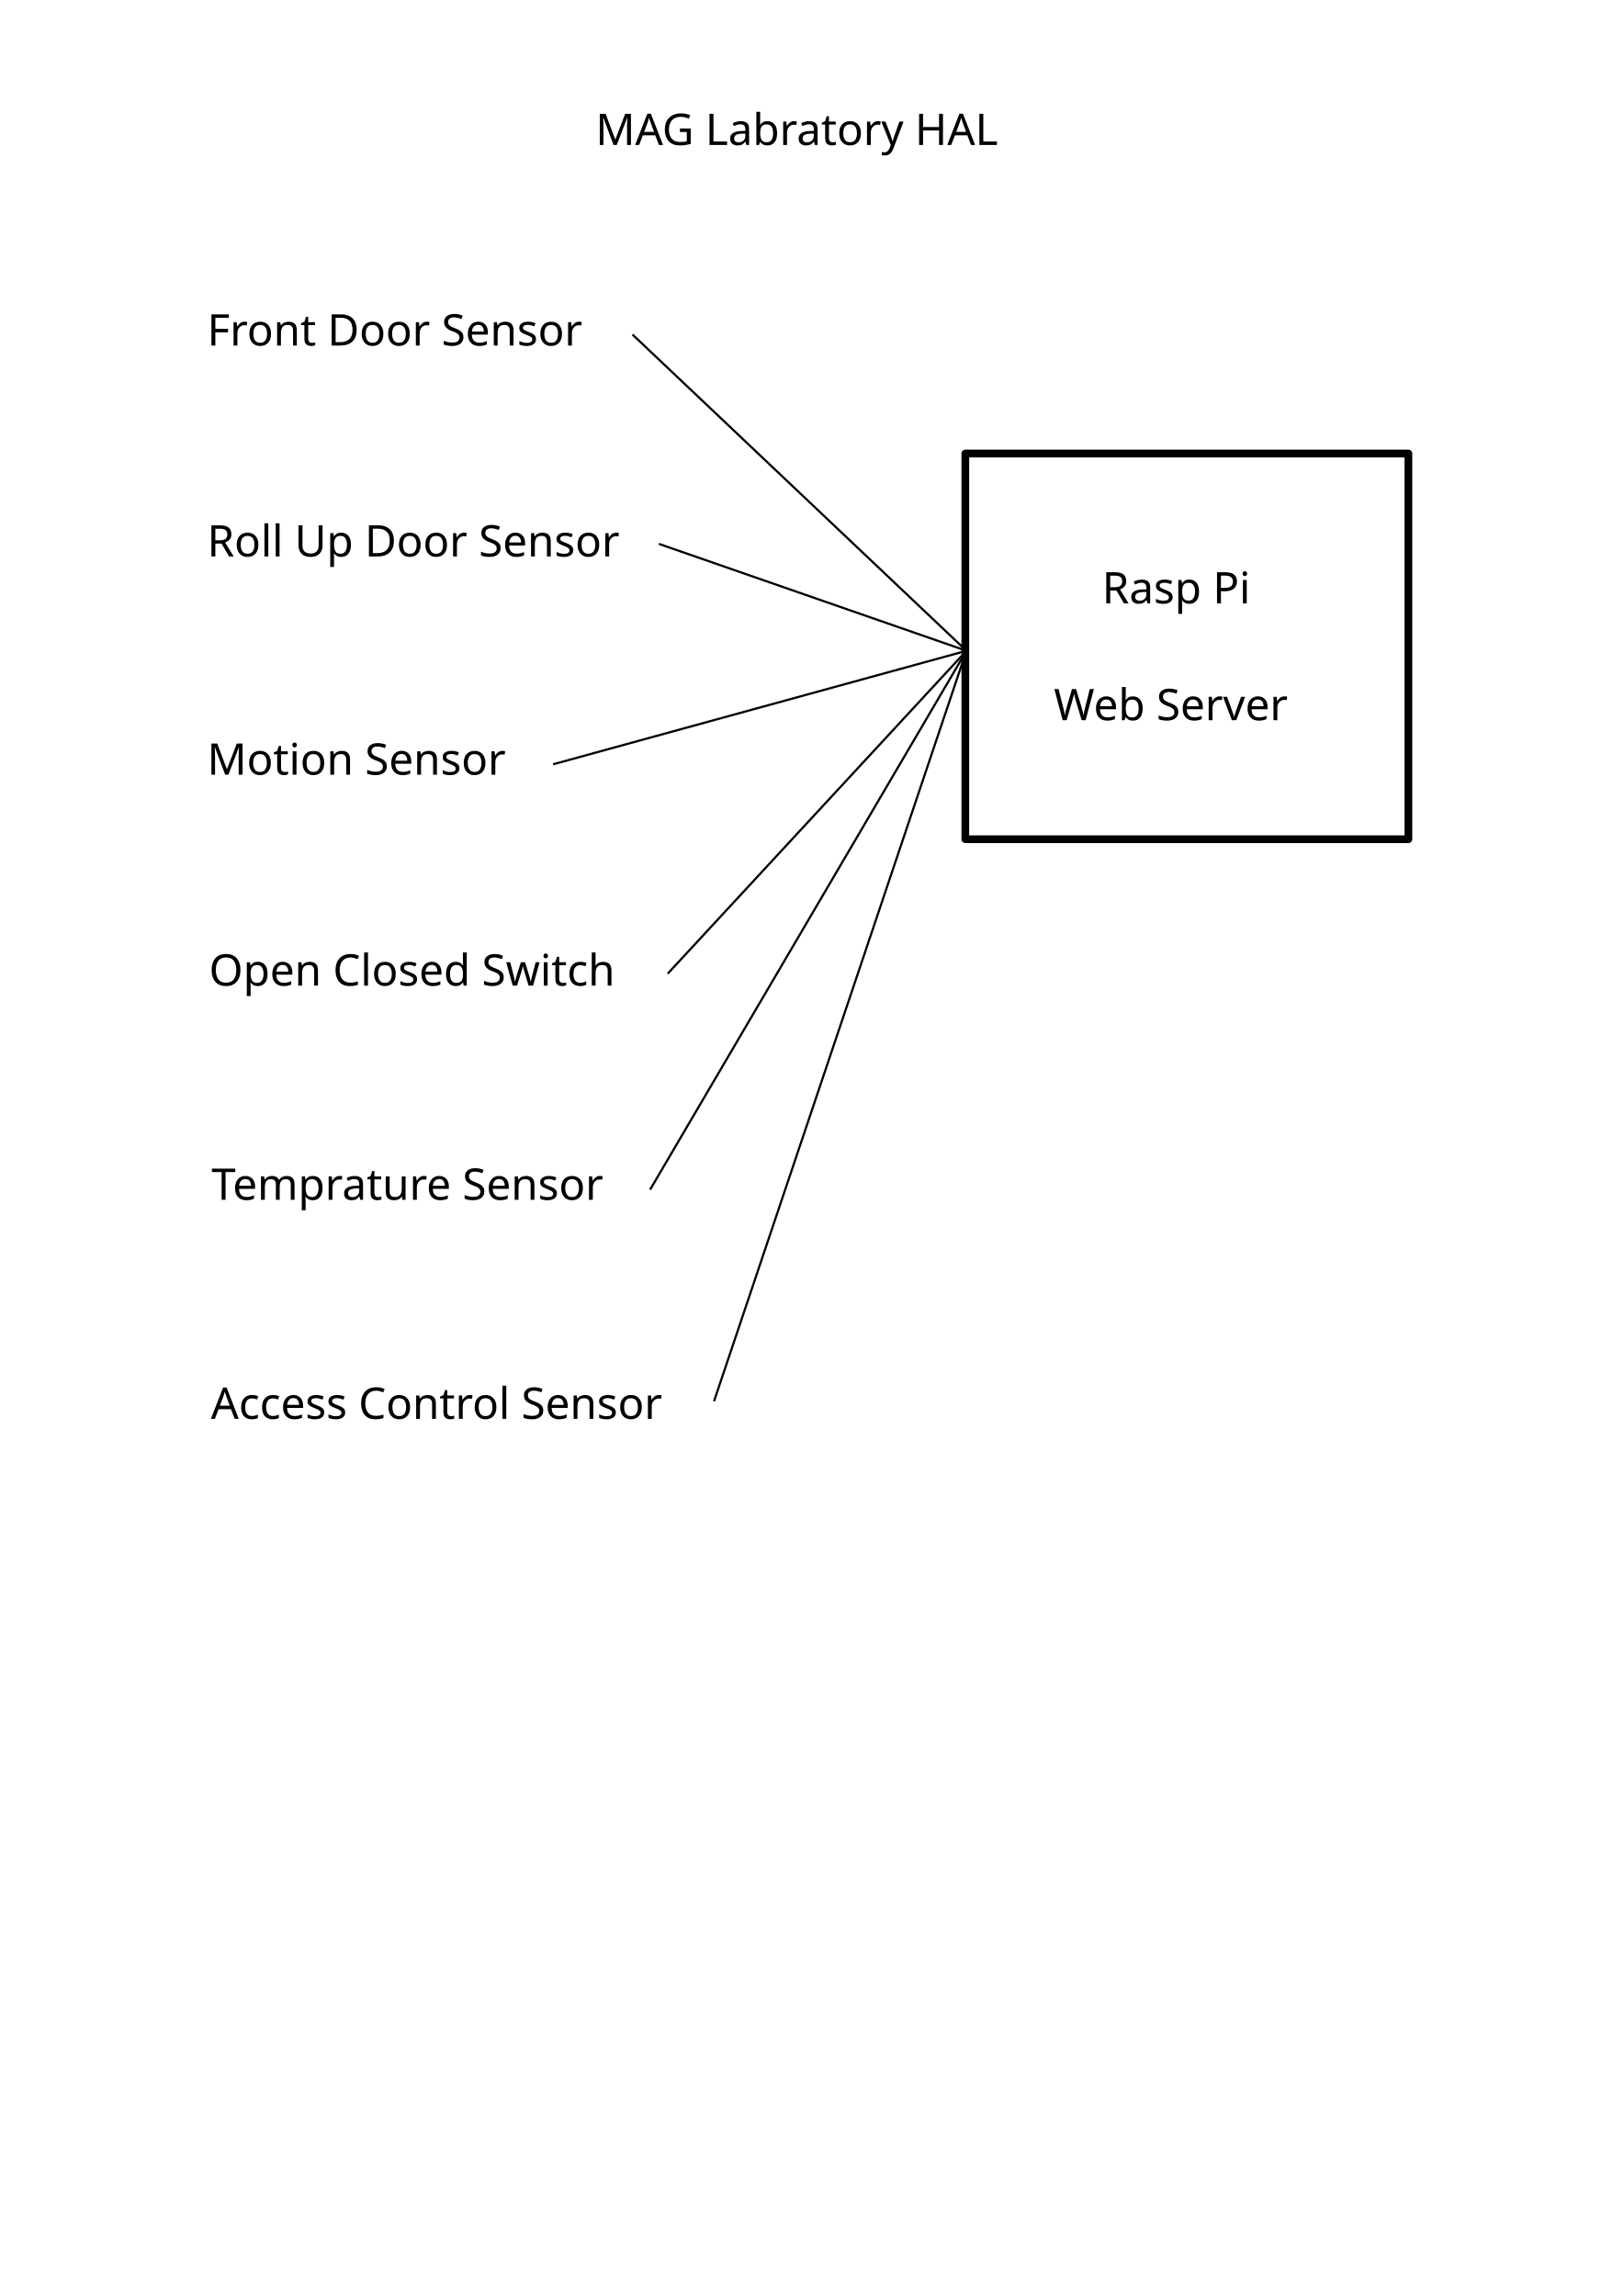
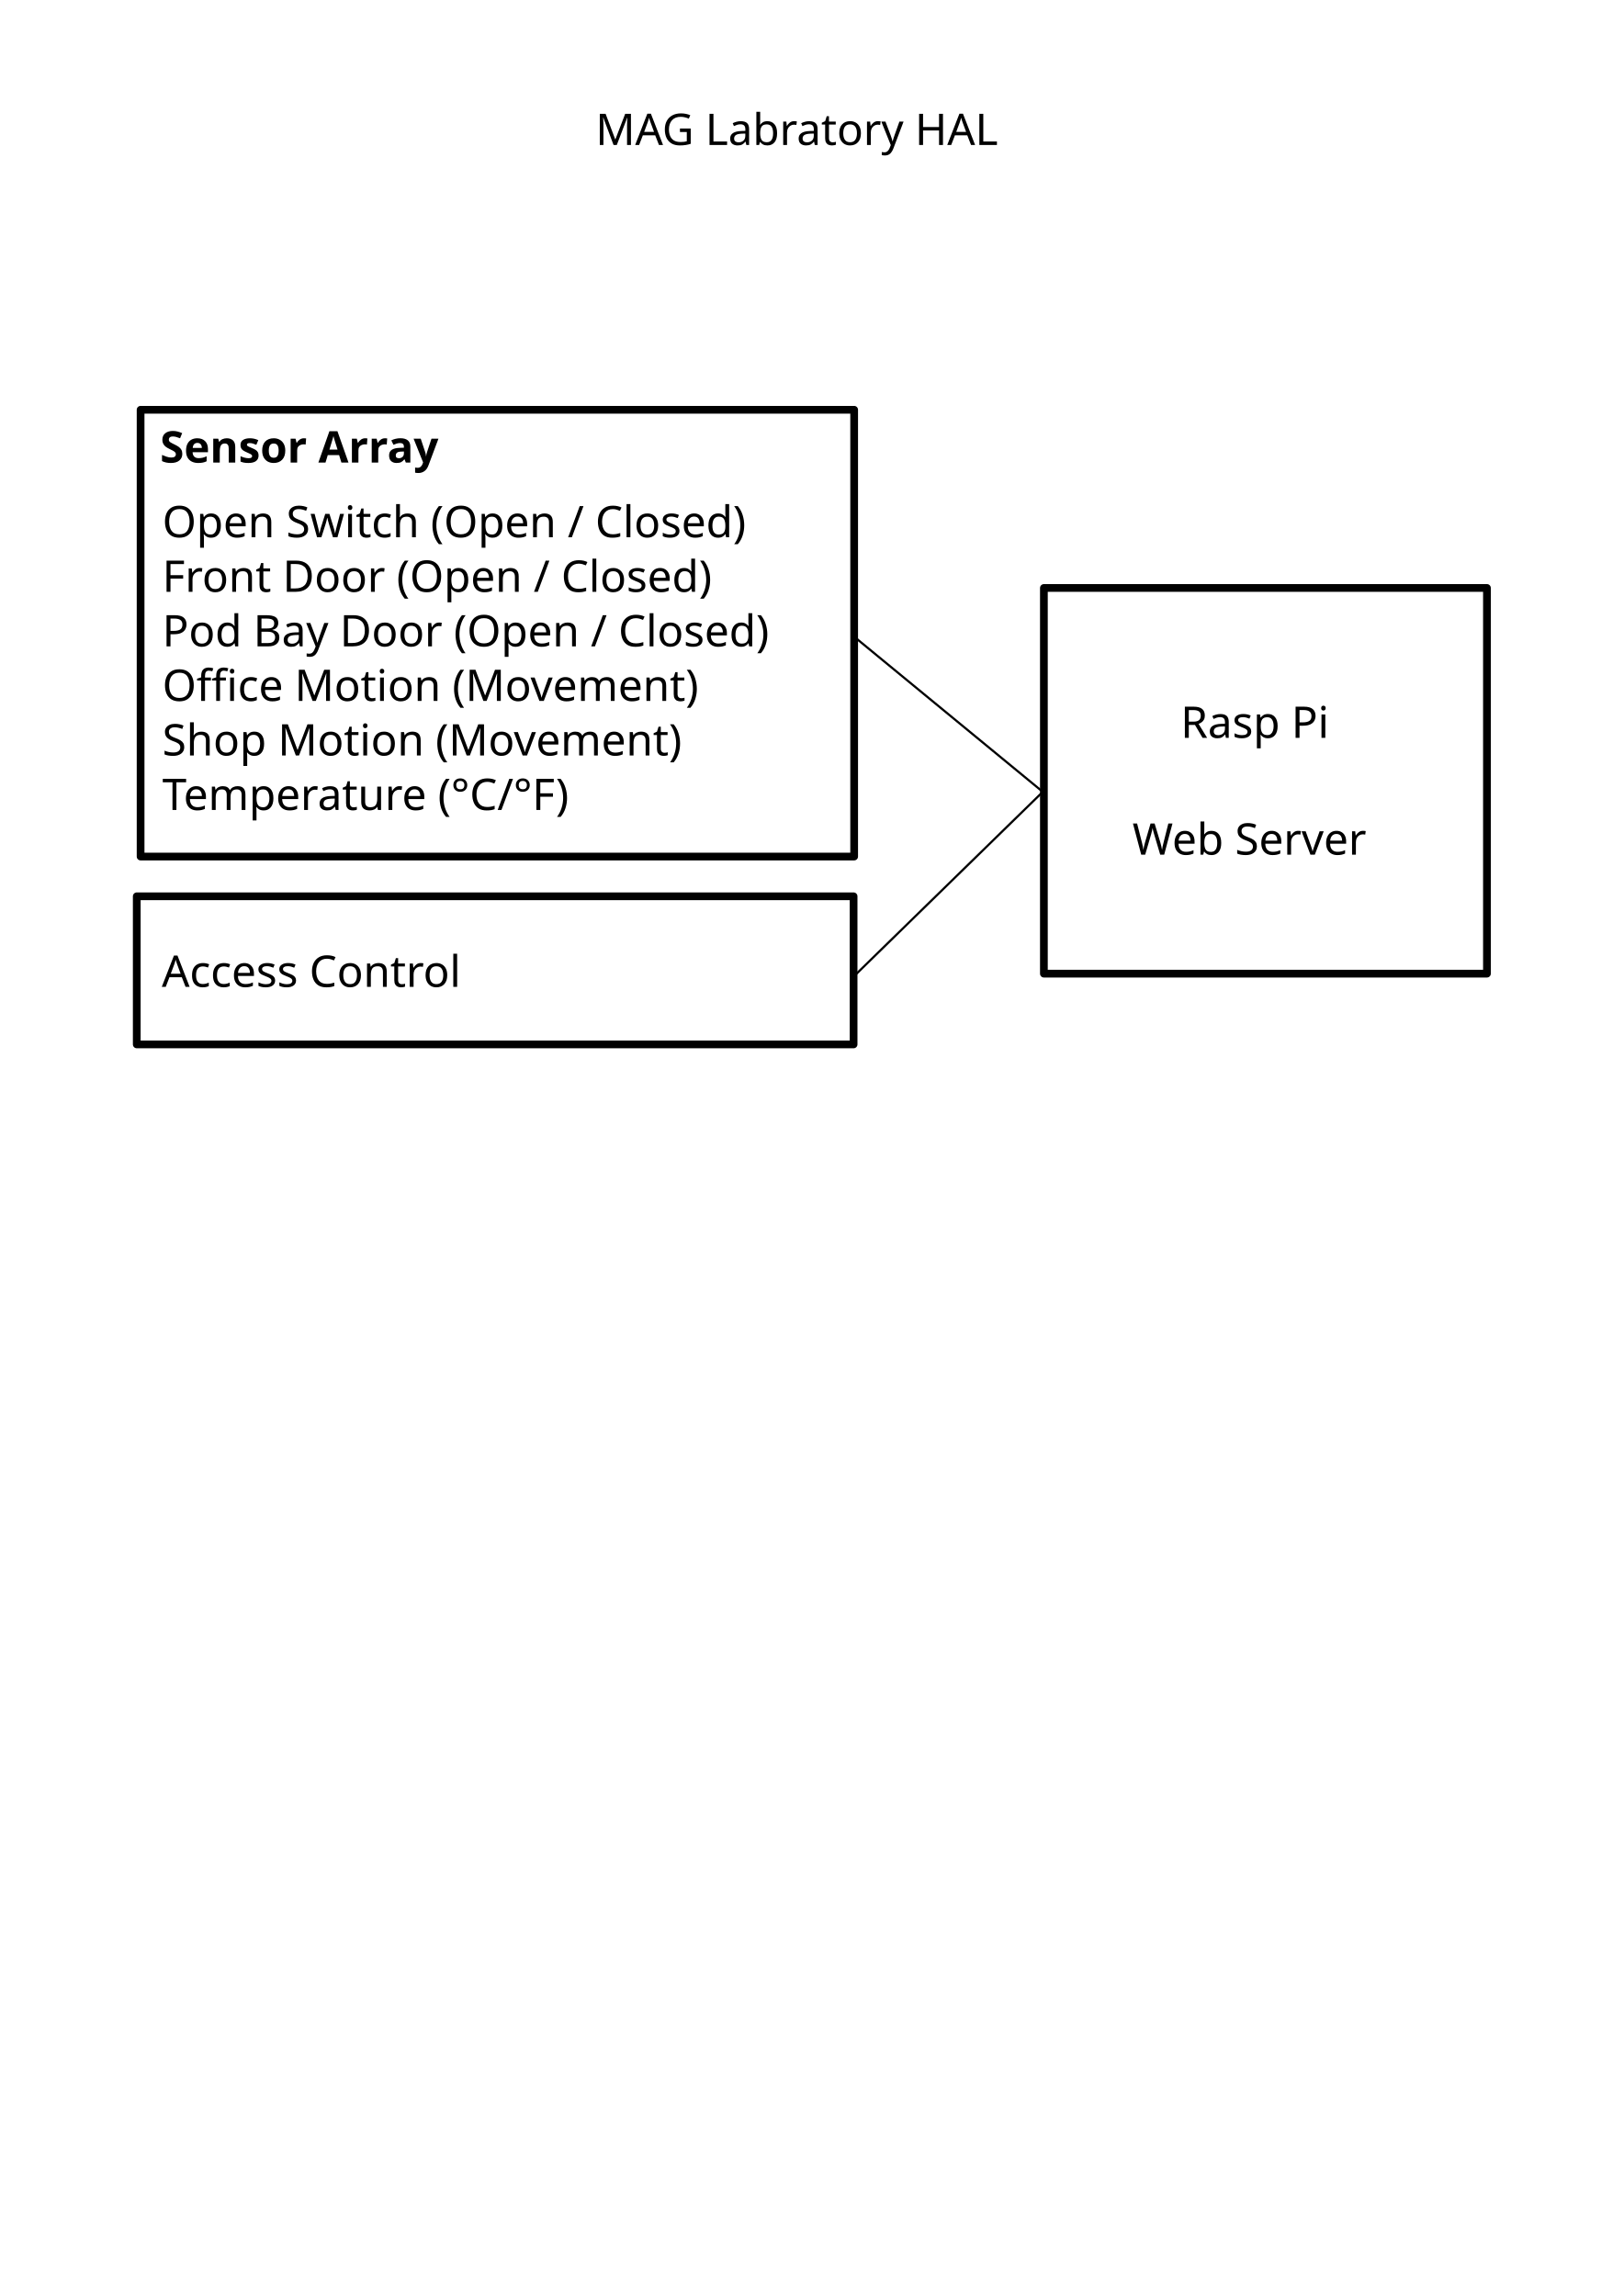
- <svg xmlns="http://www.w3.org/2000/svg" width="210mm" height="297mm" viewBox="0 0 744.094 1052.362" id="svg2" version="1.1">
-   <defs id="defs4" />
+ <svg xmlns="http://www.w3.org/2000/svg" xmlns:ns1="http://www.openswatchbook.org/uri/2009/osb" width="210mm" height="297mm" viewBox="0 0 744.094 1052.362" id="svg2" version="1.1">
+   <defs id="defs4">
+     <linearGradient id="linearGradient5709" ns1:paint="solid">
+       <stop style="stop-color:#000000;stop-opacity:1;" offset="0" id="stop5711" />
+     </linearGradient>
+     <linearGradient id="linearGradient4268" ns1:paint="solid">
+       <stop style="stop-color:#000000;stop-opacity:1;" offset="0" id="stop4270" />
+     </linearGradient>
+   </defs>
  <g id="layer1">
    <text xml:space="preserve" style="font-style:normal;font-weight:normal;font-size:20px;line-height:125%;font-family:sans-serif;letter-spacing:0px;word-spacing:0px;fill:#000000;fill-opacity:1;stroke:none;stroke-width:1px;stroke-linecap:butt;stroke-linejoin:miter;stroke-opacity:1" x="272.936" y="66.453" id="text4192">
      <tspan id="tspan4194" x="272.936" y="66.453">MAG Labratory HAL</tspan>
    </text>
-     <text xml:space="preserve" style="font-style:normal;font-weight:normal;font-size:20px;line-height:125%;font-family:sans-serif;letter-spacing:0px;word-spacing:0px;fill:#000000;fill-opacity:1;stroke:none;stroke-width:1px;stroke-linecap:butt;stroke-linejoin:miter;stroke-opacity:1" x="94.952" y="158.377" id="text4138">
-       <tspan x="94.952" y="158.377" id="tspan4142">Front Door Sensor</tspan>
-     </text>
-     <text xml:space="preserve" style="font-style:normal;font-weight:normal;font-size:20px;line-height:125%;font-family:sans-serif;letter-spacing:0px;word-spacing:0px;fill:#000000;fill-opacity:1;stroke:none;stroke-width:1px;stroke-linecap:butt;stroke-linejoin:miter;stroke-opacity:1" x="94.952" y="255.062" id="text4146">
-       <tspan id="tspan4148" x="94.952" y="255.062">Roll Up Door Sensor</tspan>
-     </text>
-     <text xml:space="preserve" style="font-style:normal;font-weight:normal;font-size:20px;line-height:125%;font-family:sans-serif;letter-spacing:0px;word-spacing:0px;fill:#000000;fill-opacity:1;stroke:none;stroke-width:1px;stroke-linecap:butt;stroke-linejoin:miter;stroke-opacity:1" x="94.952" y="355.077" id="text4150">
-       <tspan id="tspan4152" x="94.952" y="355.077">Motion Sensor</tspan>
-     </text>
-     <text xml:space="preserve" style="font-style:normal;font-weight:normal;font-size:20px;line-height:125%;font-family:sans-serif;letter-spacing:0px;word-spacing:0px;fill:#000000;fill-opacity:1;stroke:none;stroke-width:1px;stroke-linecap:butt;stroke-linejoin:miter;stroke-opacity:1" x="95.782" y="451.762" id="text4154">
-       <tspan id="tspan4156" x="95.782" y="451.762">Open Closed Switch</tspan>
-     </text>
-     <text xml:space="preserve" style="font-style:normal;font-weight:normal;font-size:20px;line-height:125%;font-family:sans-serif;letter-spacing:0px;word-spacing:0px;fill:#000000;fill-opacity:1;stroke:none;stroke-width:1px;stroke-linecap:butt;stroke-linejoin:miter;stroke-opacity:1" x="96.905" y="549.916" id="text4158">
-       <tspan id="tspan4160" x="96.905" y="549.916">Temprature Sensor</tspan>
-     </text>
-     <text xml:space="preserve" style="font-style:normal;font-weight:normal;font-size:20px;line-height:125%;font-family:sans-serif;letter-spacing:0px;word-spacing:0px;fill:#000000;fill-opacity:1;stroke:none;stroke-width:1px;stroke-linecap:butt;stroke-linejoin:miter;stroke-opacity:1" x="482.963" y="330.103" id="text4162">
-       <tspan id="tspan4164" x="482.963" y="330.103">Web Server</tspan>
-     </text>
-     <text xml:space="preserve" style="font-style:normal;font-weight:normal;font-size:20px;line-height:125%;font-family:sans-serif;letter-spacing:0px;word-spacing:0px;fill:#000000;fill-opacity:1;stroke:none;stroke-width:1px;stroke-linecap:butt;stroke-linejoin:miter;stroke-opacity:1" x="96.651" y="650.322" id="text4188">
-       <tspan id="tspan4190" x="96.651" y="650.322">Access Control Sensor</tspan>
-     </text>
-     <text xml:space="preserve" style="font-style:normal;font-weight:normal;font-size:20px;line-height:125%;font-family:sans-serif;letter-spacing:0px;word-spacing:0px;fill:#000000;fill-opacity:1;stroke:none;stroke-width:1px;stroke-linecap:butt;stroke-linejoin:miter;stroke-opacity:1" x="505.047" y="276.565" id="text4196">
-       <tspan id="tspan4198" x="505.047" y="276.565">Rasp Pi</tspan>
-     </text>
-     <rect style="fill:none;fill-opacity:1;fill-rule:evenodd;stroke:#000000;stroke-width:3.543;stroke-linecap:butt;stroke-linejoin:round;stroke-miterlimit:4;stroke-dasharray:none;stroke-dashoffset:0;stroke-opacity:1" id="rect4200" width="203.041" height="176.777" x="442.377" y="207.875" />
-     <path style="fill:none;fill-rule:evenodd;stroke:#000000;stroke-width:1px;stroke-linecap:butt;stroke-linejoin:miter;stroke-opacity:1" d="M 289.844,153.326 442.882,298.283" id="path4202" />
-     <path style="fill:none;fill-rule:evenodd;stroke:#000000;stroke-width:1px;stroke-linecap:butt;stroke-linejoin:miter;stroke-opacity:1" d="m 301.966,249.291 140.916,48.992" id="path4204" />
-     <path style="fill:none;fill-rule:evenodd;stroke:#000000;stroke-width:1px;stroke-linecap:butt;stroke-linejoin:miter;stroke-opacity:1" d="m 253.479,350.306 189.404,-52.023" id="path4206" />
-     <path style="fill:none;fill-rule:evenodd;stroke:#000000;stroke-width:1px;stroke-linecap:butt;stroke-linejoin:miter;stroke-opacity:1" d="M 306.007,446.271 442.882,298.283" id="path4208" />
-     <path style="fill:none;fill-rule:evenodd;stroke:#000000;stroke-width:1px;stroke-linecap:butt;stroke-linejoin:miter;stroke-opacity:1" d="M 297.925,545.266 442.882,298.283" id="path4210" />
-     <path style="fill:none;fill-rule:evenodd;stroke:#000000;stroke-width:1px;stroke-linecap:butt;stroke-linejoin:miter;stroke-opacity:1" d="M 327.22,642.24 442.882,298.283" id="path4212" />
+     <g id="g5745" transform="translate(19.84191,0)">
+       <text id="text4162" y="391.722" x="499.125" style="font-style:normal;font-weight:normal;font-size:20px;line-height:125%;font-family:sans-serif;letter-spacing:0px;word-spacing:0px;fill:#000000;fill-opacity:1;stroke:none;stroke-width:1px;stroke-linecap:butt;stroke-linejoin:miter;stroke-opacity:1" xml:space="preserve">
+         <tspan y="391.722" x="499.125" id="tspan4164">Web Server</tspan>
+       </text>
+       <text id="text4188" y="452.332" x="54.294" style="font-style:normal;font-weight:normal;font-size:20px;line-height:125%;font-family:sans-serif;letter-spacing:0px;word-spacing:0px;fill:#000000;fill-opacity:1;stroke:none;stroke-width:1px;stroke-linecap:butt;stroke-linejoin:miter;stroke-opacity:1" xml:space="preserve">
+         <tspan y="452.332" x="54.294" id="tspan4190">Access Control</tspan>
+       </text>
+       <text id="text4196" y="338.184" x="521.21" style="font-style:normal;font-weight:normal;font-size:20px;line-height:125%;font-family:sans-serif;letter-spacing:0px;word-spacing:0px;fill:#000000;fill-opacity:1;stroke:none;stroke-width:1px;stroke-linecap:butt;stroke-linejoin:miter;stroke-opacity:1" xml:space="preserve">
+         <tspan y="338.184" x="521.21" id="tspan4198">Rasp Pi</tspan>
+       </text>
+       <rect y="269.494" x="458.54" height="176.777" width="203.041" id="rect4200" style="fill:none;fill-opacity:1;fill-rule:evenodd;stroke:#000000;stroke-width:3.543;stroke-linecap:butt;stroke-linejoin:round;stroke-miterlimit:4;stroke-dasharray:none;stroke-dashoffset:0;stroke-opacity:1" />
+       <path id="path4212" d="m 371.666,447.281 86.368,-84.348 -85.358,-70.206" style="fill:none;fill-rule:evenodd;stroke:#000000;stroke-width:1px;stroke-linecap:butt;stroke-linejoin:miter;stroke-opacity:1" />
+       <text id="text4159" y="246.26" x="54.548" style="font-style:normal;font-weight:normal;font-size:20px;line-height:125%;font-family:sans-serif;letter-spacing:0px;word-spacing:0px;fill:#000000;fill-opacity:1;stroke:none;stroke-width:1px;stroke-linecap:butt;stroke-linejoin:miter;stroke-opacity:1" xml:space="preserve">
+         <tspan id="tspan4163" y="246.26" x="54.548">Open Switch (Open / Closed)</tspan>
+         <tspan id="tspan4165" y="271.26" x="54.548">Front Door (Open / Closed)</tspan>
+         <tspan id="tspan4167" y="296.26" x="54.548">Pod Bay Door (Open / Closed)</tspan>
+         <tspan id="tspan4169" y="321.26" x="54.548">Office Motion	(Movement)</tspan>
+         <tspan id="tspan4171" y="346.26" x="54.548">Shop Motion	(Movement)</tspan>
+         <tspan id="tspan4197" y="371.26" x="54.548">Temperature (°C/°F)</tspan>
+         <tspan id="tspan4175" y="396.26" x="54.548" />
+       </text>
+       <text id="text4159-6" y="212.006" x="53.484" style="font-style:normal;font-weight:normal;font-size:20px;line-height:125%;font-family:sans-serif;letter-spacing:0px;word-spacing:0px;fill:#000000;fill-opacity:1;stroke:none;stroke-width:1px;stroke-linecap:butt;stroke-linejoin:miter;stroke-opacity:1" xml:space="preserve">
+         <tspan style="font-weight:bold" id="tspan4197-8" y="212.006" x="53.484">Sensor Array</tspan>
+         <tspan style="font-weight:bold" id="tspan4175-2" y="237.006" x="53.484" />
+       </text>
+       <rect y="187.815" x="44.59" height="204.775" width="327.003" id="rect4200-7" style="fill:none;fill-opacity:1;fill-rule:evenodd;stroke:#000000;stroke-width:3.543;stroke-linecap:butt;stroke-linejoin:round;stroke-miterlimit:4;stroke-dasharray:none;stroke-dashoffset:0;stroke-opacity:1" />
+       <rect y="410.814" x="42.83" height="67.882" width="328.502" id="rect4200-7-5" style="fill:none;fill-opacity:1;fill-rule:evenodd;stroke:#000000;stroke-width:3.543;stroke-linecap:butt;stroke-linejoin:round;stroke-miterlimit:4;stroke-dasharray:none;stroke-dashoffset:0;stroke-opacity:1" />
+     </g>
  </g>
</svg>
